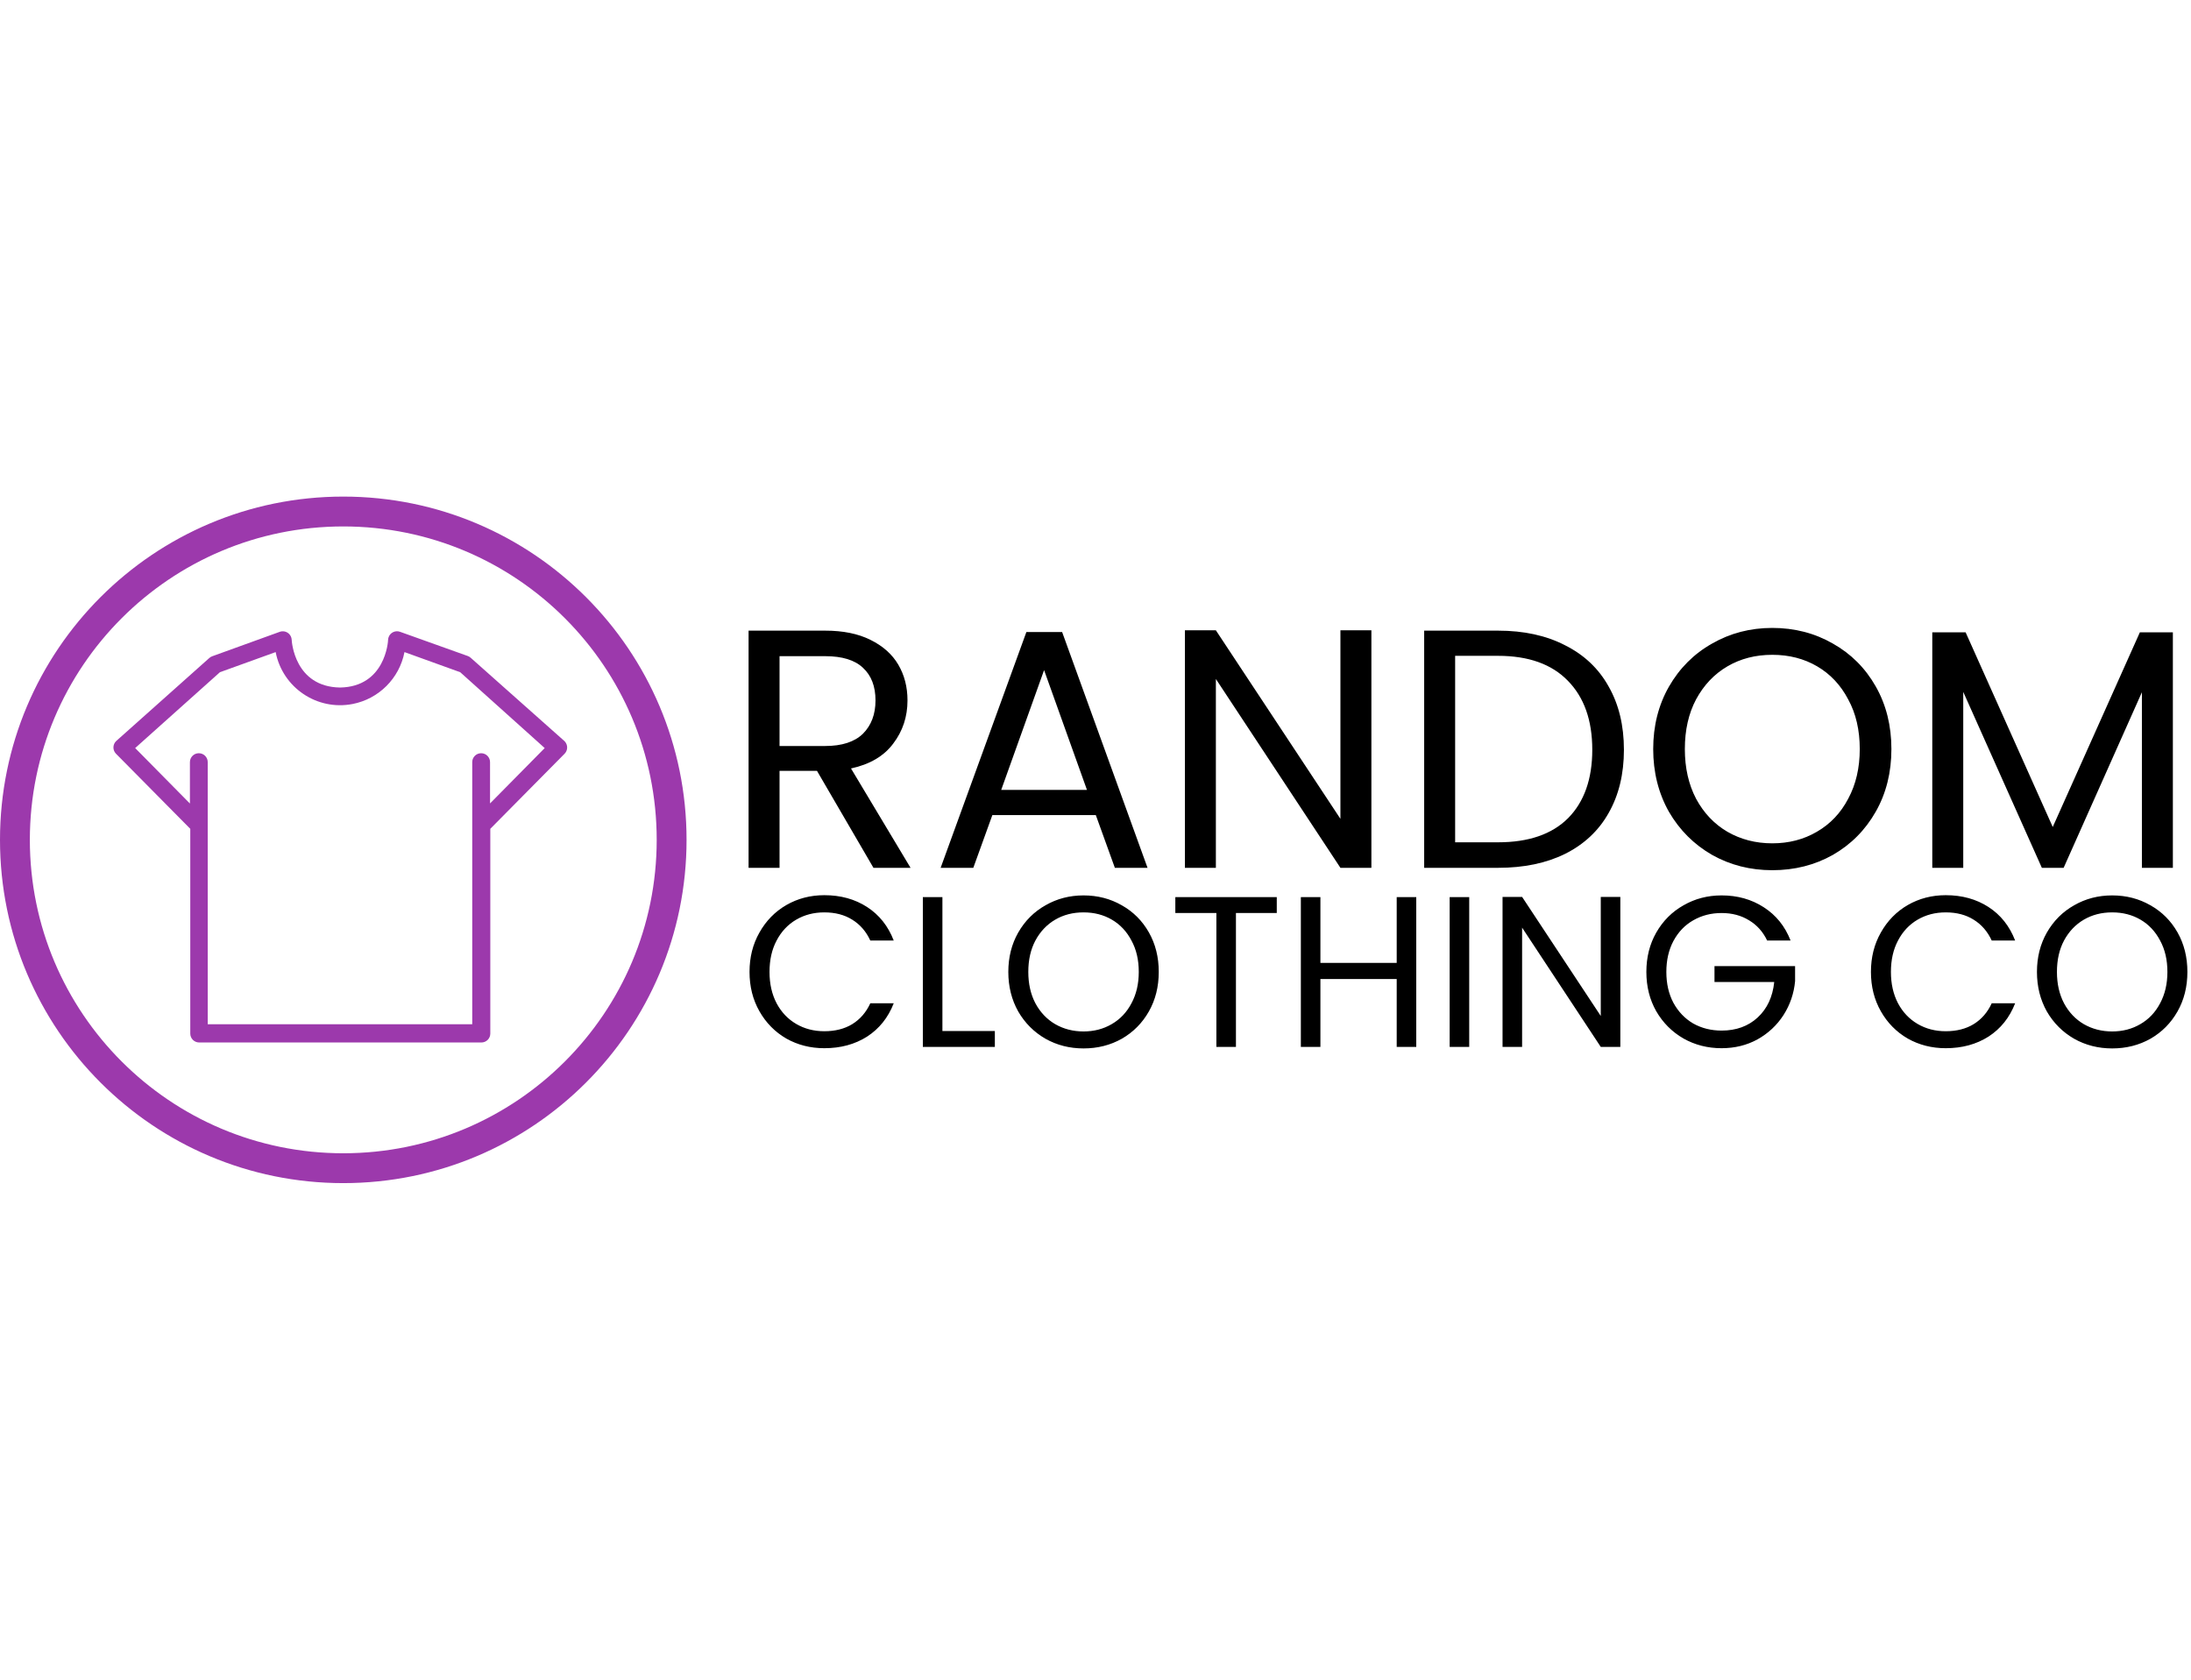
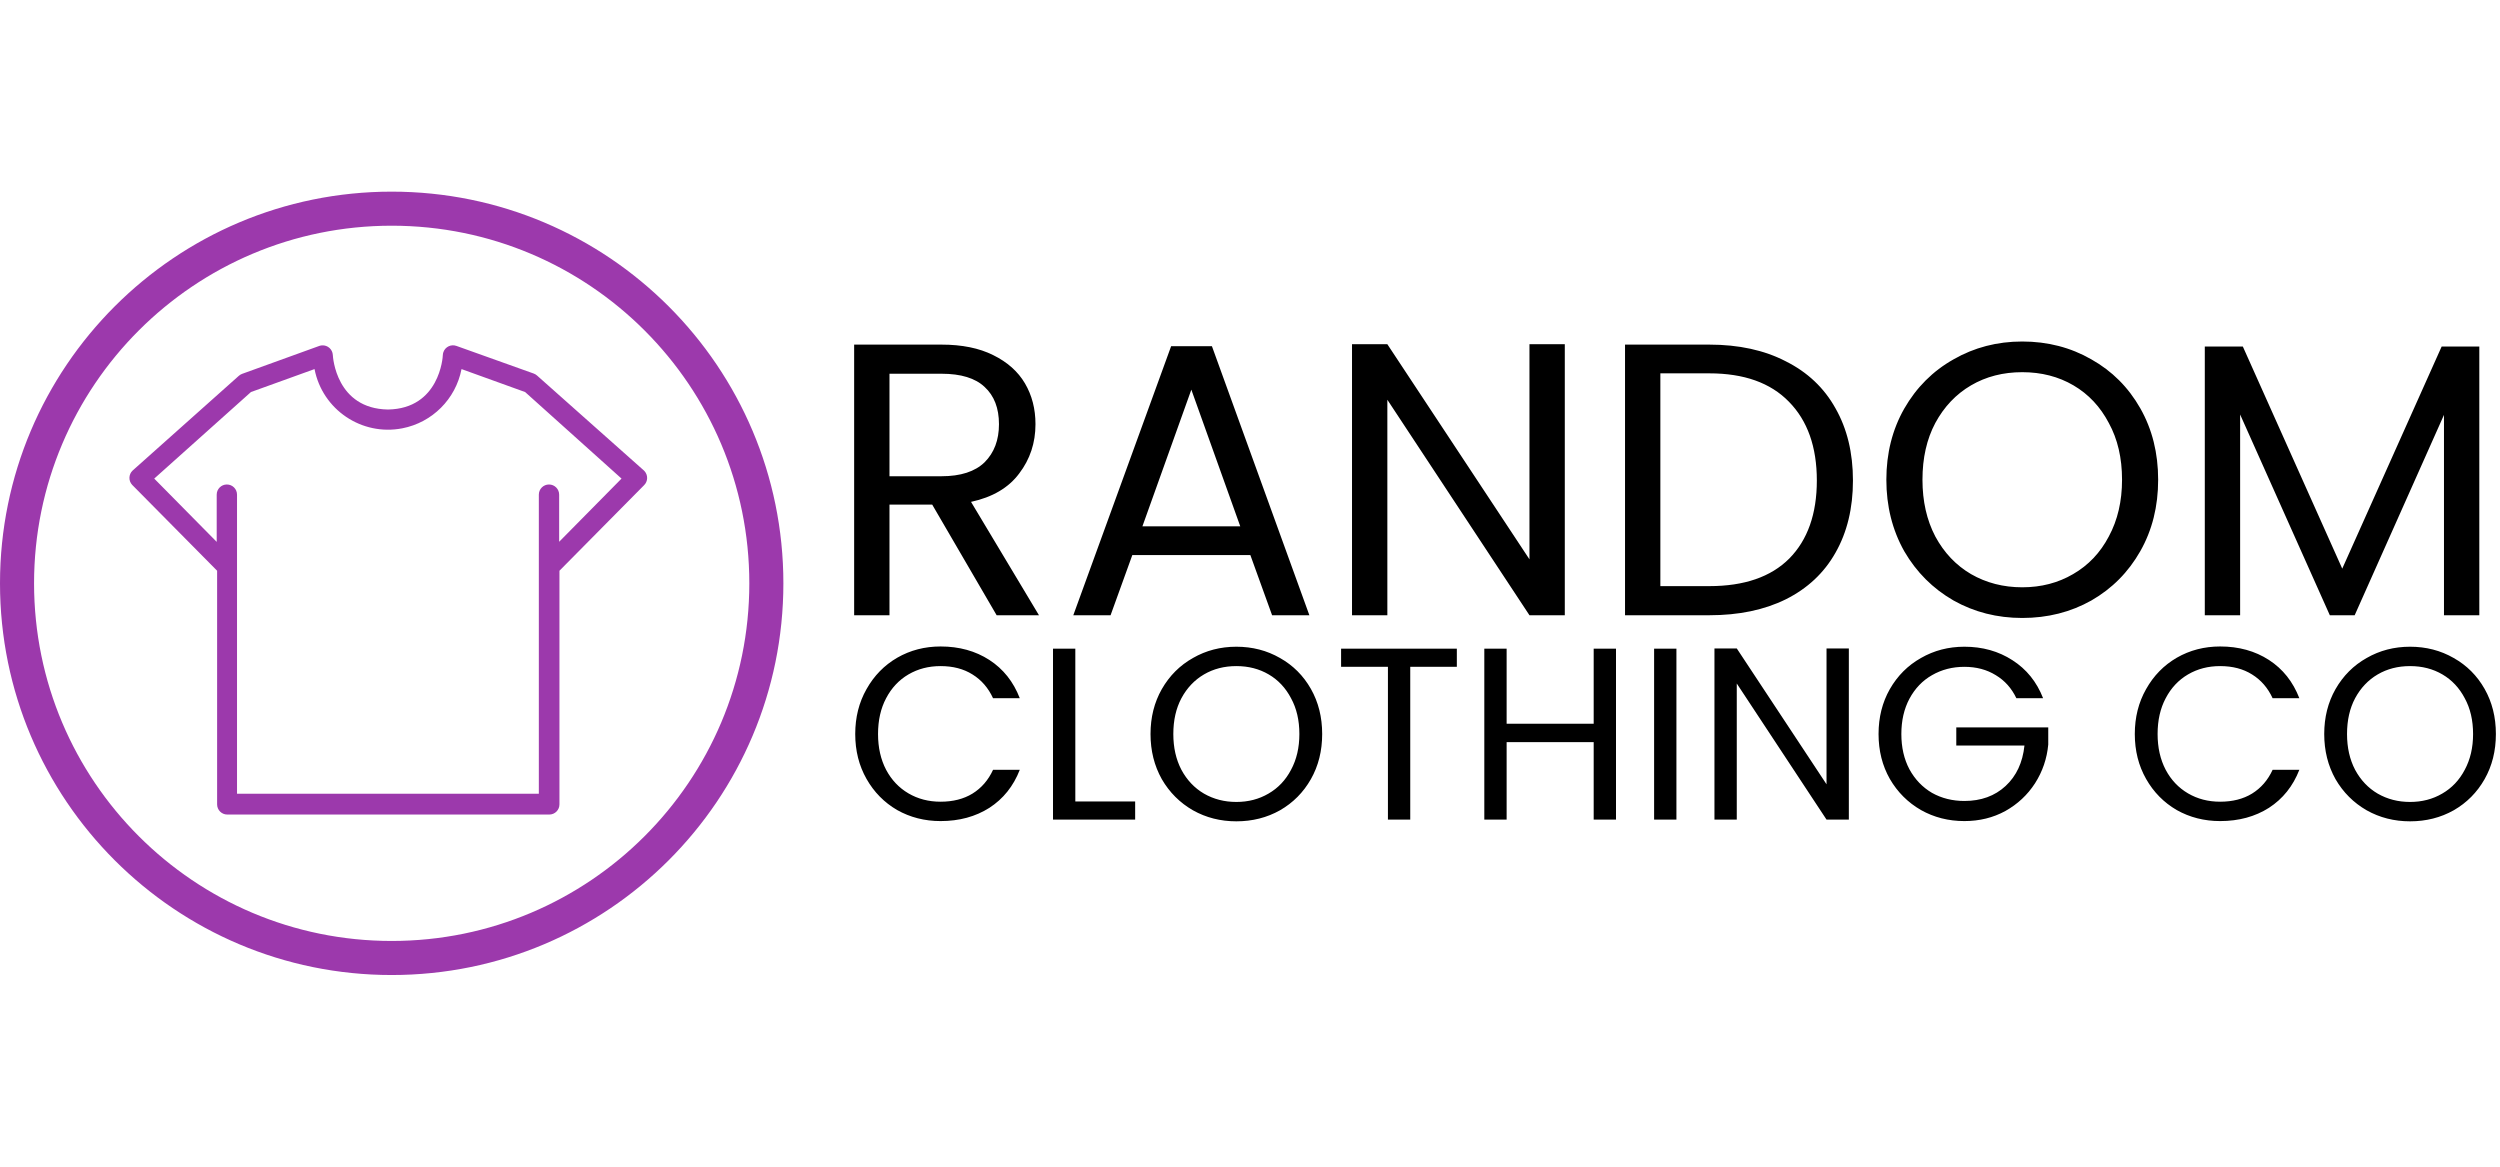
- <svg xmlns="http://www.w3.org/2000/svg" width="150" height="115" viewBox="0 0 367 115" fill="none">
+ <svg xmlns="http://www.w3.org/2000/svg" width="150" height="70" viewBox="0 0 367 115" fill="none">
  <path fill-rule="evenodd" clip-rule="evenodd" d="M136.846 45.94L146.308 62.185H152.521L142.546 45.541C145.7 44.857 148.056 43.47 149.614 41.38C151.21 39.29 152.008 36.877 152.008 34.141C152.008 31.899 151.495 29.904 150.469 28.156C149.443 26.408 147.885 25.021 145.795 23.995C143.743 22.969 141.216 22.456 138.214 22.456H125.389V62.185H130.576V45.94H136.846ZM138.214 41.779H130.576V26.731H138.214C141.064 26.731 143.173 27.377 144.541 28.669C145.947 29.961 146.65 31.785 146.65 34.141C146.65 36.459 145.947 38.321 144.541 39.727C143.135 41.095 141.026 41.779 138.214 41.779ZM163.032 62.185L166.224 53.35H183.552L186.744 62.185H192.216L177.909 22.684H171.924L157.56 62.185H163.032ZM174.888 29.068L182.07 49.132H167.706L174.888 29.068ZM224.525 62.185H229.712V22.399H224.525V53.977L203.663 22.399H198.476V62.185H203.663V30.55L224.525 62.185ZM262.152 24.907C258.998 23.273 255.255 22.456 250.923 22.456H238.554V62.185H250.923C255.255 62.185 258.998 61.406 262.152 59.848C265.344 58.252 267.776 55.972 269.448 53.008C271.158 50.006 272.013 46.472 272.013 42.406C272.013 38.34 271.158 34.806 269.448 31.804C267.776 28.802 265.344 26.503 262.152 24.907ZM262.665 53.863C259.967 56.561 256.053 57.91 250.923 57.91H243.741V26.674H250.923C256.015 26.674 259.91 28.061 262.608 30.835C265.344 33.609 266.712 37.466 266.712 42.406C266.712 47.308 265.363 51.127 262.665 53.863ZM286.778 60.019C289.818 61.729 293.181 62.584 296.867 62.584C300.591 62.584 303.973 61.729 307.013 60.019C310.053 58.271 312.447 55.858 314.195 52.78C315.943 49.702 316.817 46.206 316.817 42.292C316.817 38.378 315.943 34.882 314.195 31.804C312.447 28.726 310.053 26.332 307.013 24.622C303.973 22.874 300.591 22 296.867 22C293.181 22 289.818 22.874 286.778 24.622C283.738 26.332 281.325 28.745 279.539 31.861C277.791 34.939 276.917 38.416 276.917 42.292C276.917 46.168 277.791 49.664 279.539 52.78C281.325 55.858 283.738 58.271 286.778 60.019ZM304.334 56.143C302.13 57.435 299.641 58.081 296.867 58.081C294.093 58.081 291.585 57.435 289.343 56.143C287.139 54.851 285.391 53.008 284.099 50.614C282.845 48.22 282.218 45.446 282.218 42.292C282.218 39.1 282.845 36.326 284.099 33.97C285.391 31.576 287.139 29.733 289.343 28.441C291.547 27.149 294.055 26.503 296.867 26.503C299.679 26.503 302.187 27.149 304.391 28.441C306.595 29.733 308.324 31.576 309.578 33.97C310.87 36.326 311.516 39.1 311.516 42.292C311.516 45.446 310.87 48.22 309.578 50.614C308.324 53.008 306.576 54.851 304.334 56.143ZM363.963 62.185V22.741H358.434L343.842 55.345L329.25 22.741H323.664V62.185H328.851V32.716L342.018 62.185H345.666L358.776 32.773V62.185H363.963ZM127.204 73.033C126.1 74.977 125.548 77.173 125.548 79.621C125.548 82.069 126.1 84.265 127.204 86.209C128.308 88.153 129.808 89.677 131.704 90.781C133.624 91.861 135.748 92.401 138.076 92.401C140.812 92.401 143.2 91.753 145.24 90.457C147.28 89.137 148.768 87.277 149.704 84.877H145.78C145.084 86.389 144.076 87.553 142.756 88.369C141.46 89.161 139.9 89.557 138.076 89.557C136.324 89.557 134.752 89.149 133.36 88.333C131.968 87.517 130.876 86.365 130.084 84.877C129.292 83.365 128.896 81.613 128.896 79.621C128.896 77.605 129.292 75.853 130.084 74.365C130.876 72.853 131.968 71.689 133.36 70.873C134.752 70.057 136.324 69.649 138.076 69.649C139.9 69.649 141.46 70.057 142.756 70.873C144.076 71.689 145.084 72.853 145.78 74.365H149.704C148.768 71.941 147.28 70.069 145.24 68.749C143.2 67.429 140.812 66.769 138.076 66.769C135.748 66.769 133.624 67.321 131.704 68.425C129.808 69.529 128.308 71.065 127.204 73.033ZM166.641 89.521H157.857V67.093H154.581V92.185H166.641V89.521ZM175.124 90.817C177.044 91.897 179.168 92.437 181.496 92.437C183.848 92.437 185.984 91.897 187.904 90.817C189.824 89.713 191.336 88.189 192.44 86.245C193.544 84.301 194.096 82.093 194.096 79.621C194.096 77.149 193.544 74.941 192.44 72.997C191.336 71.053 189.824 69.541 187.904 68.461C185.984 67.357 183.848 66.805 181.496 66.805C179.168 66.805 177.044 67.357 175.124 68.461C173.204 69.541 171.68 71.065 170.552 73.033C169.448 74.977 168.896 77.173 168.896 79.621C168.896 82.069 169.448 84.277 170.552 86.245C171.68 88.189 173.204 89.713 175.124 90.817ZM186.212 88.369C184.82 89.185 183.248 89.593 181.496 89.593C179.744 89.593 178.16 89.185 176.744 88.369C175.352 87.553 174.248 86.389 173.432 84.877C172.64 83.365 172.244 81.613 172.244 79.621C172.244 77.605 172.64 75.853 173.432 74.365C174.248 72.853 175.352 71.689 176.744 70.873C178.136 70.057 179.72 69.649 181.496 69.649C183.272 69.649 184.856 70.057 186.248 70.873C187.64 71.689 188.732 72.853 189.524 74.365C190.34 75.853 190.748 77.605 190.748 79.621C190.748 81.613 190.34 83.365 189.524 84.877C188.732 86.389 187.628 87.553 186.212 88.369ZM207.024 69.757H213.864V67.093H196.872V69.757H203.748V92.185H207.024V69.757ZM237.229 92.185V67.093H233.953V78.109H221.173V67.093H217.897V92.185H221.173V80.809H233.953V92.185H237.229ZM246.099 92.185V67.093H242.823V92.185H246.099ZM268.134 92.185H271.41V67.057H268.134V87.001L254.958 67.057H251.682V92.185H254.958V72.205L268.134 92.185ZM292.979 70.981C294.299 71.773 295.307 72.901 296.003 74.365H299.927C298.991 71.965 297.491 70.105 295.427 68.785C293.387 67.465 291.035 66.805 288.371 66.805C286.043 66.805 283.919 67.357 281.999 68.461C280.079 69.541 278.555 71.065 277.427 73.033C276.323 74.977 275.771 77.173 275.771 79.621C275.771 82.069 276.323 84.265 277.427 86.209C278.555 88.153 280.079 89.677 281.999 90.781C283.919 91.861 286.043 92.401 288.371 92.401C290.579 92.401 292.583 91.909 294.383 90.925C296.183 89.917 297.635 88.561 298.739 86.857C299.843 85.129 300.491 83.233 300.683 81.169V78.649H287.183V81.313H297.191C296.927 83.809 296.003 85.789 294.419 87.253C292.835 88.717 290.819 89.449 288.371 89.449C286.619 89.449 285.035 89.053 283.619 88.261C282.227 87.445 281.123 86.293 280.307 84.805C279.515 83.317 279.119 81.589 279.119 79.621C279.119 77.653 279.515 75.925 280.307 74.437C281.123 72.925 282.227 71.773 283.619 70.981C285.035 70.165 286.619 69.757 288.371 69.757C290.123 69.757 291.659 70.165 292.979 70.981ZM315.044 73.033C313.94 74.977 313.388 77.173 313.388 79.621C313.388 82.069 313.94 84.265 315.044 86.209C316.148 88.153 317.648 89.677 319.544 90.781C321.464 91.861 323.588 92.401 325.916 92.401C328.652 92.401 331.04 91.753 333.08 90.457C335.12 89.137 336.608 87.277 337.544 84.877H333.62C332.924 86.389 331.916 87.553 330.596 88.369C329.3 89.161 327.74 89.557 325.916 89.557C324.164 89.557 322.592 89.149 321.2 88.333C319.808 87.517 318.716 86.365 317.924 84.877C317.132 83.365 316.736 81.613 316.736 79.621C316.736 77.605 317.132 75.853 317.924 74.365C318.716 72.853 319.808 71.689 321.2 70.873C322.592 70.057 324.164 69.649 325.916 69.649C327.74 69.649 329.3 70.057 330.596 70.873C331.916 71.689 332.924 72.853 333.62 74.365H337.544C336.608 71.941 335.12 70.069 333.08 68.749C331.04 67.429 328.652 66.769 325.916 66.769C323.588 66.769 321.464 67.321 319.544 68.425C317.648 69.529 316.148 71.065 315.044 73.033ZM347.424 90.817C349.344 91.897 351.468 92.437 353.796 92.437C356.148 92.437 358.284 91.897 360.204 90.817C362.124 89.713 363.636 88.189 364.74 86.245C365.844 84.301 366.396 82.093 366.396 79.621C366.396 77.149 365.844 74.941 364.74 72.997C363.636 71.053 362.124 69.541 360.204 68.461C358.284 67.357 356.148 66.805 353.796 66.805C351.468 66.805 349.344 67.357 347.424 68.461C345.504 69.541 343.98 71.065 342.852 73.033C341.748 74.977 341.196 77.173 341.196 79.621C341.196 82.069 341.748 84.277 342.852 86.245C343.98 88.189 345.504 89.713 347.424 90.817ZM358.512 88.369C357.12 89.185 355.548 89.593 353.796 89.593C352.044 89.593 350.46 89.185 349.044 88.369C347.652 87.553 346.548 86.389 345.732 84.877C344.94 83.365 344.544 81.613 344.544 79.621C344.544 77.605 344.94 75.853 345.732 74.365C346.548 72.853 347.652 71.689 349.044 70.873C350.436 70.057 352.02 69.649 353.796 69.649C355.572 69.649 357.156 70.057 358.548 70.873C359.94 71.689 361.032 72.853 361.824 74.365C362.64 75.853 363.048 77.605 363.048 79.621C363.048 81.613 362.64 83.365 361.824 84.877C361.032 86.389 359.928 87.553 358.512 88.369Z" fill="black" />
  <path fill-rule="evenodd" clip-rule="evenodd" d="M110 57.5C110 86.495 86.495 110 57.5 110C28.505 110 5 86.495 5 57.5C5 28.505 28.505 5 57.5 5C86.495 5 110 28.505 110 57.5ZM115 57.5C115 89.256 89.256 115 57.5 115C25.744 115 0 89.256 0 57.5C0 25.744 25.744 0 57.5 0C89.256 0 115 25.744 115 57.5ZM94.536 40.946C94.554 40.964 94.572 40.982 94.59 41.001C95.157 41.598 95.133 42.541 94.536 43.109L82.128 55.651V89.95C82.128 90.774 81.461 91.442 80.637 91.442H33.363C32.539 91.442 31.872 90.774 31.872 89.95V55.651L19.464 43.109C19.446 43.091 19.428 43.073 19.41 43.055C18.843 42.458 18.867 41.514 19.464 40.946L35.048 27.048C35.191 26.917 35.358 26.816 35.54 26.749L46.874 22.648C47.008 22.601 47.147 22.574 47.289 22.566C48.111 22.522 48.813 23.153 48.858 23.976C48.873 24.304 49.35 31.864 56.955 31.984C64.516 31.864 65.008 24.304 65.008 23.976C65.016 23.827 65.045 23.681 65.096 23.541C65.377 22.767 66.232 22.367 67.007 22.648L78.355 26.705C78.537 26.771 78.704 26.872 78.847 27.003L94.536 40.946ZM82.084 44.481V51.4L91.24 42.124L77.088 29.419L67.752 26.048C66.898 30.449 63.457 33.89 59.057 34.744C53.098 35.9 47.33 32.007 46.173 26.048L36.838 29.419L22.641 42.124L31.812 51.415V44.481C31.812 43.657 32.48 42.989 33.303 42.989C34.127 42.989 34.795 43.657 34.795 44.481V88.384H79.101V44.481C79.101 43.657 79.769 42.989 80.592 42.989C81.416 42.989 82.084 43.657 82.084 44.481Z" fill="#9C39AC" />
</svg>
